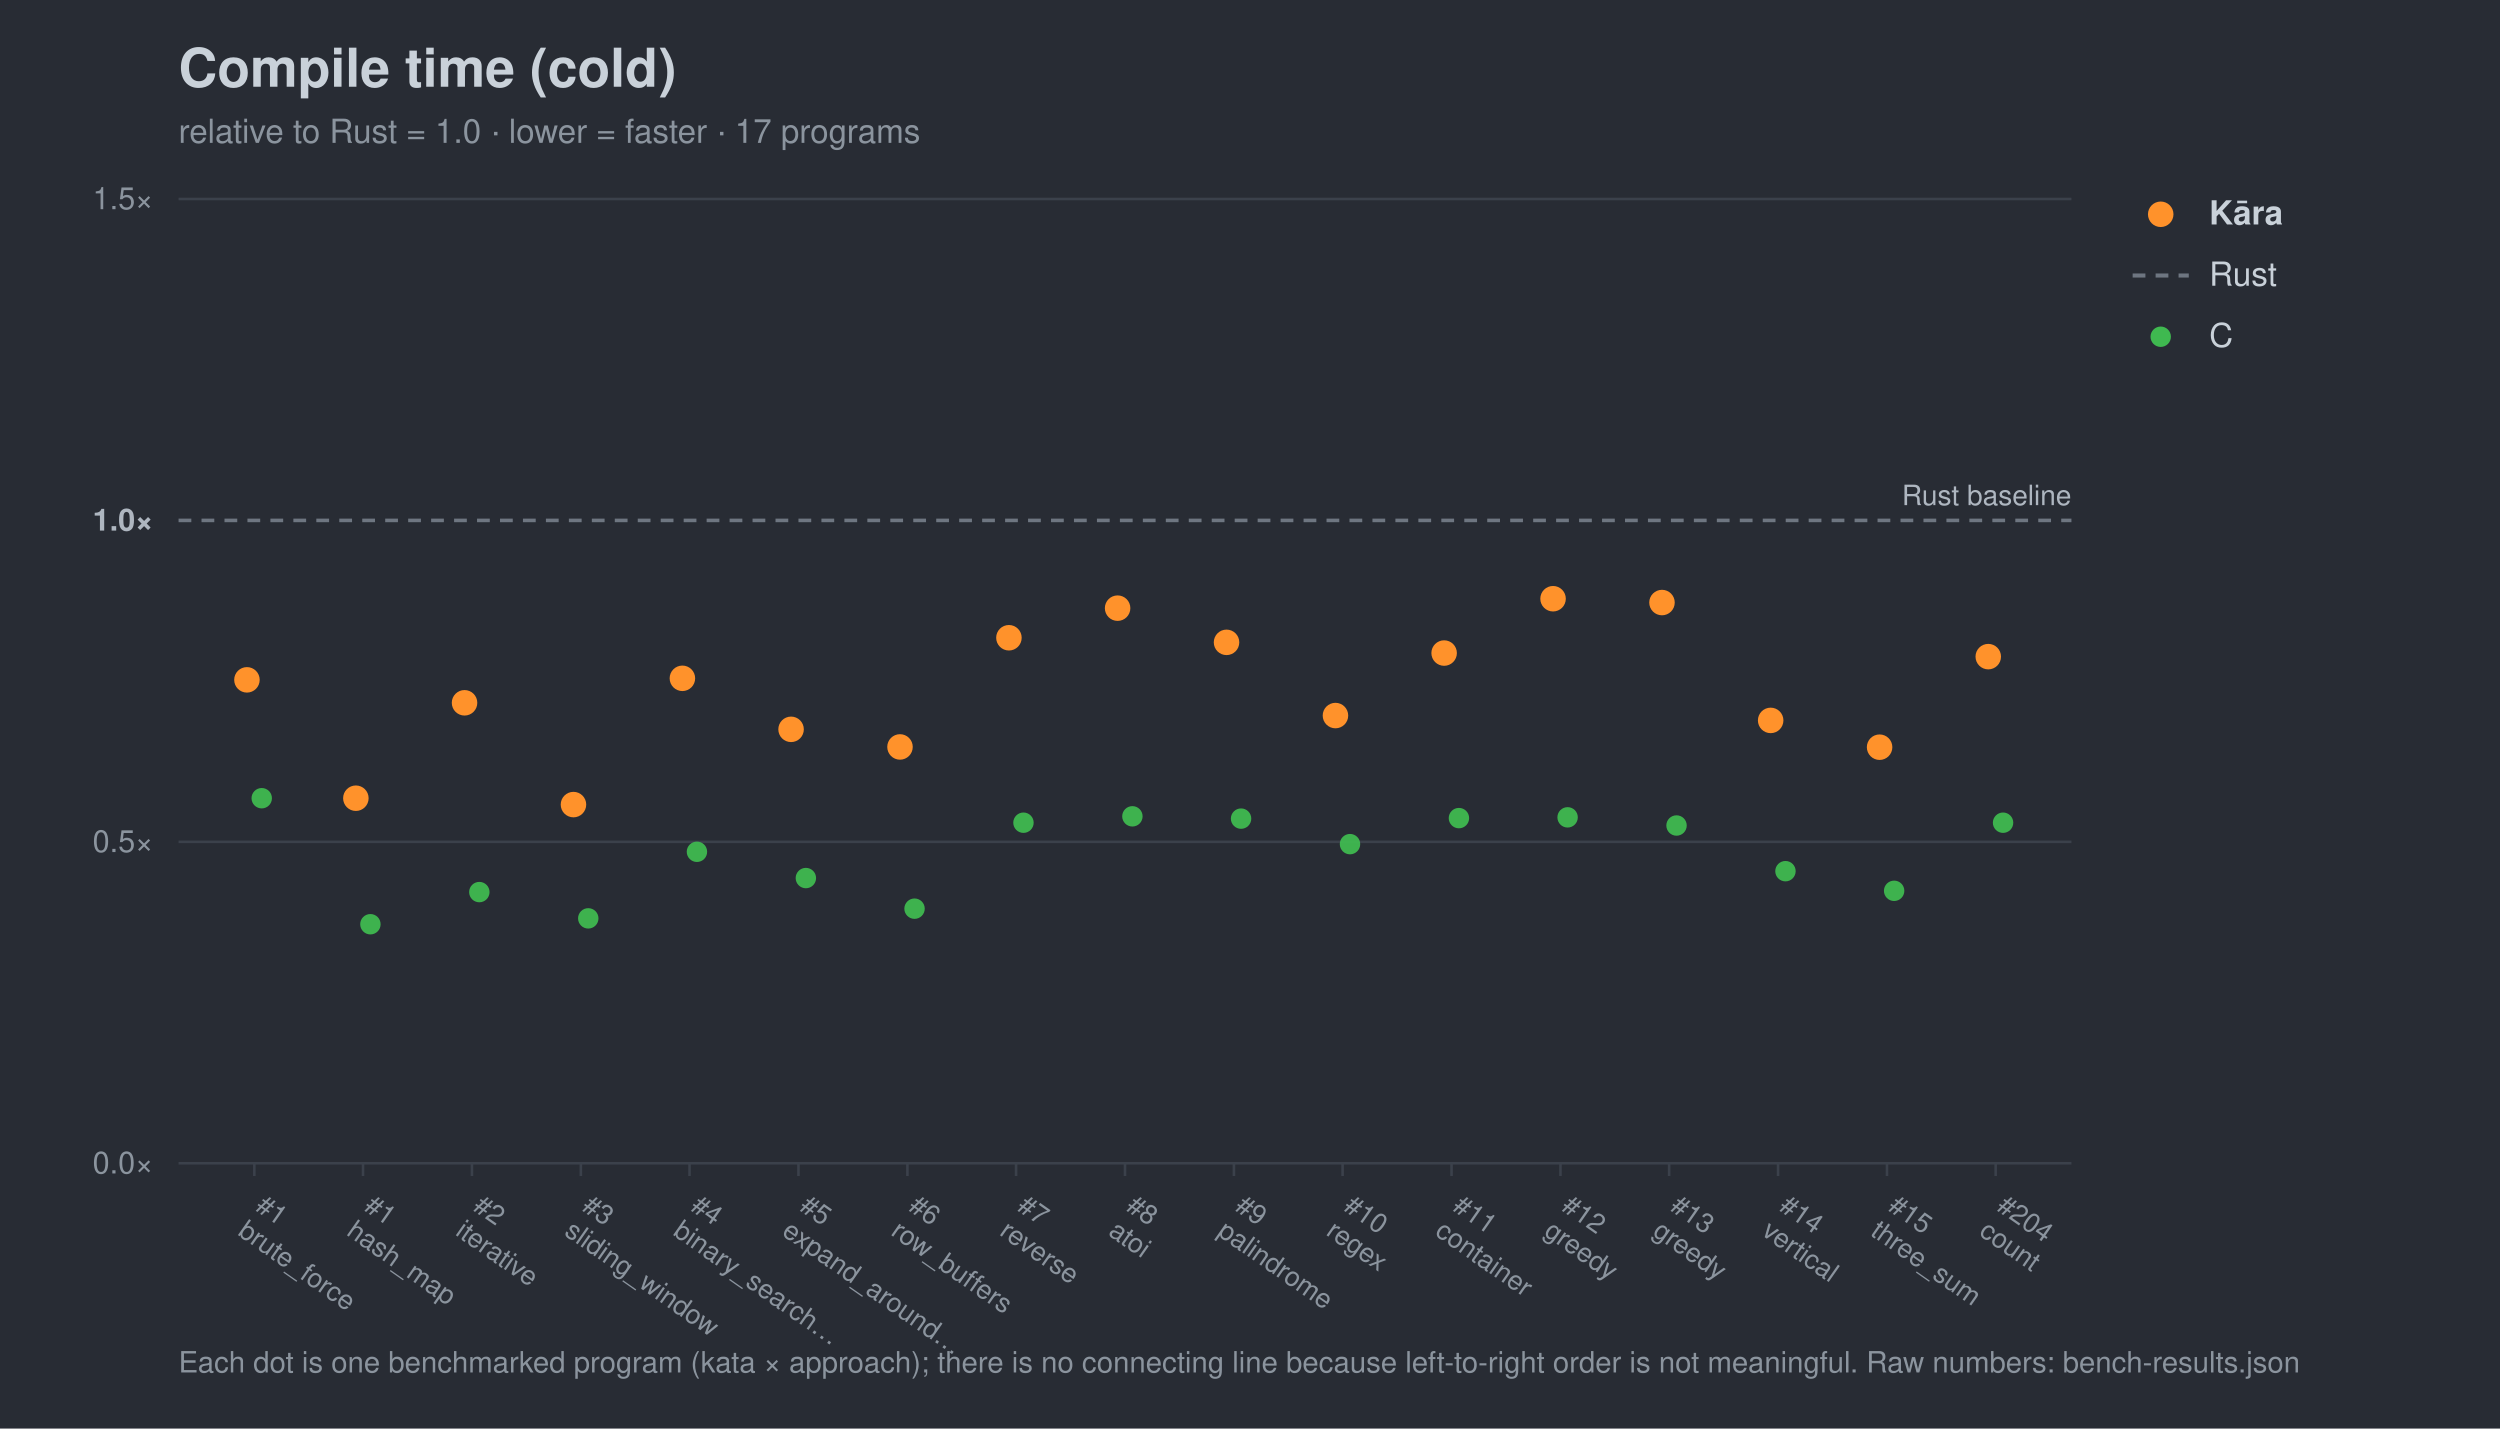
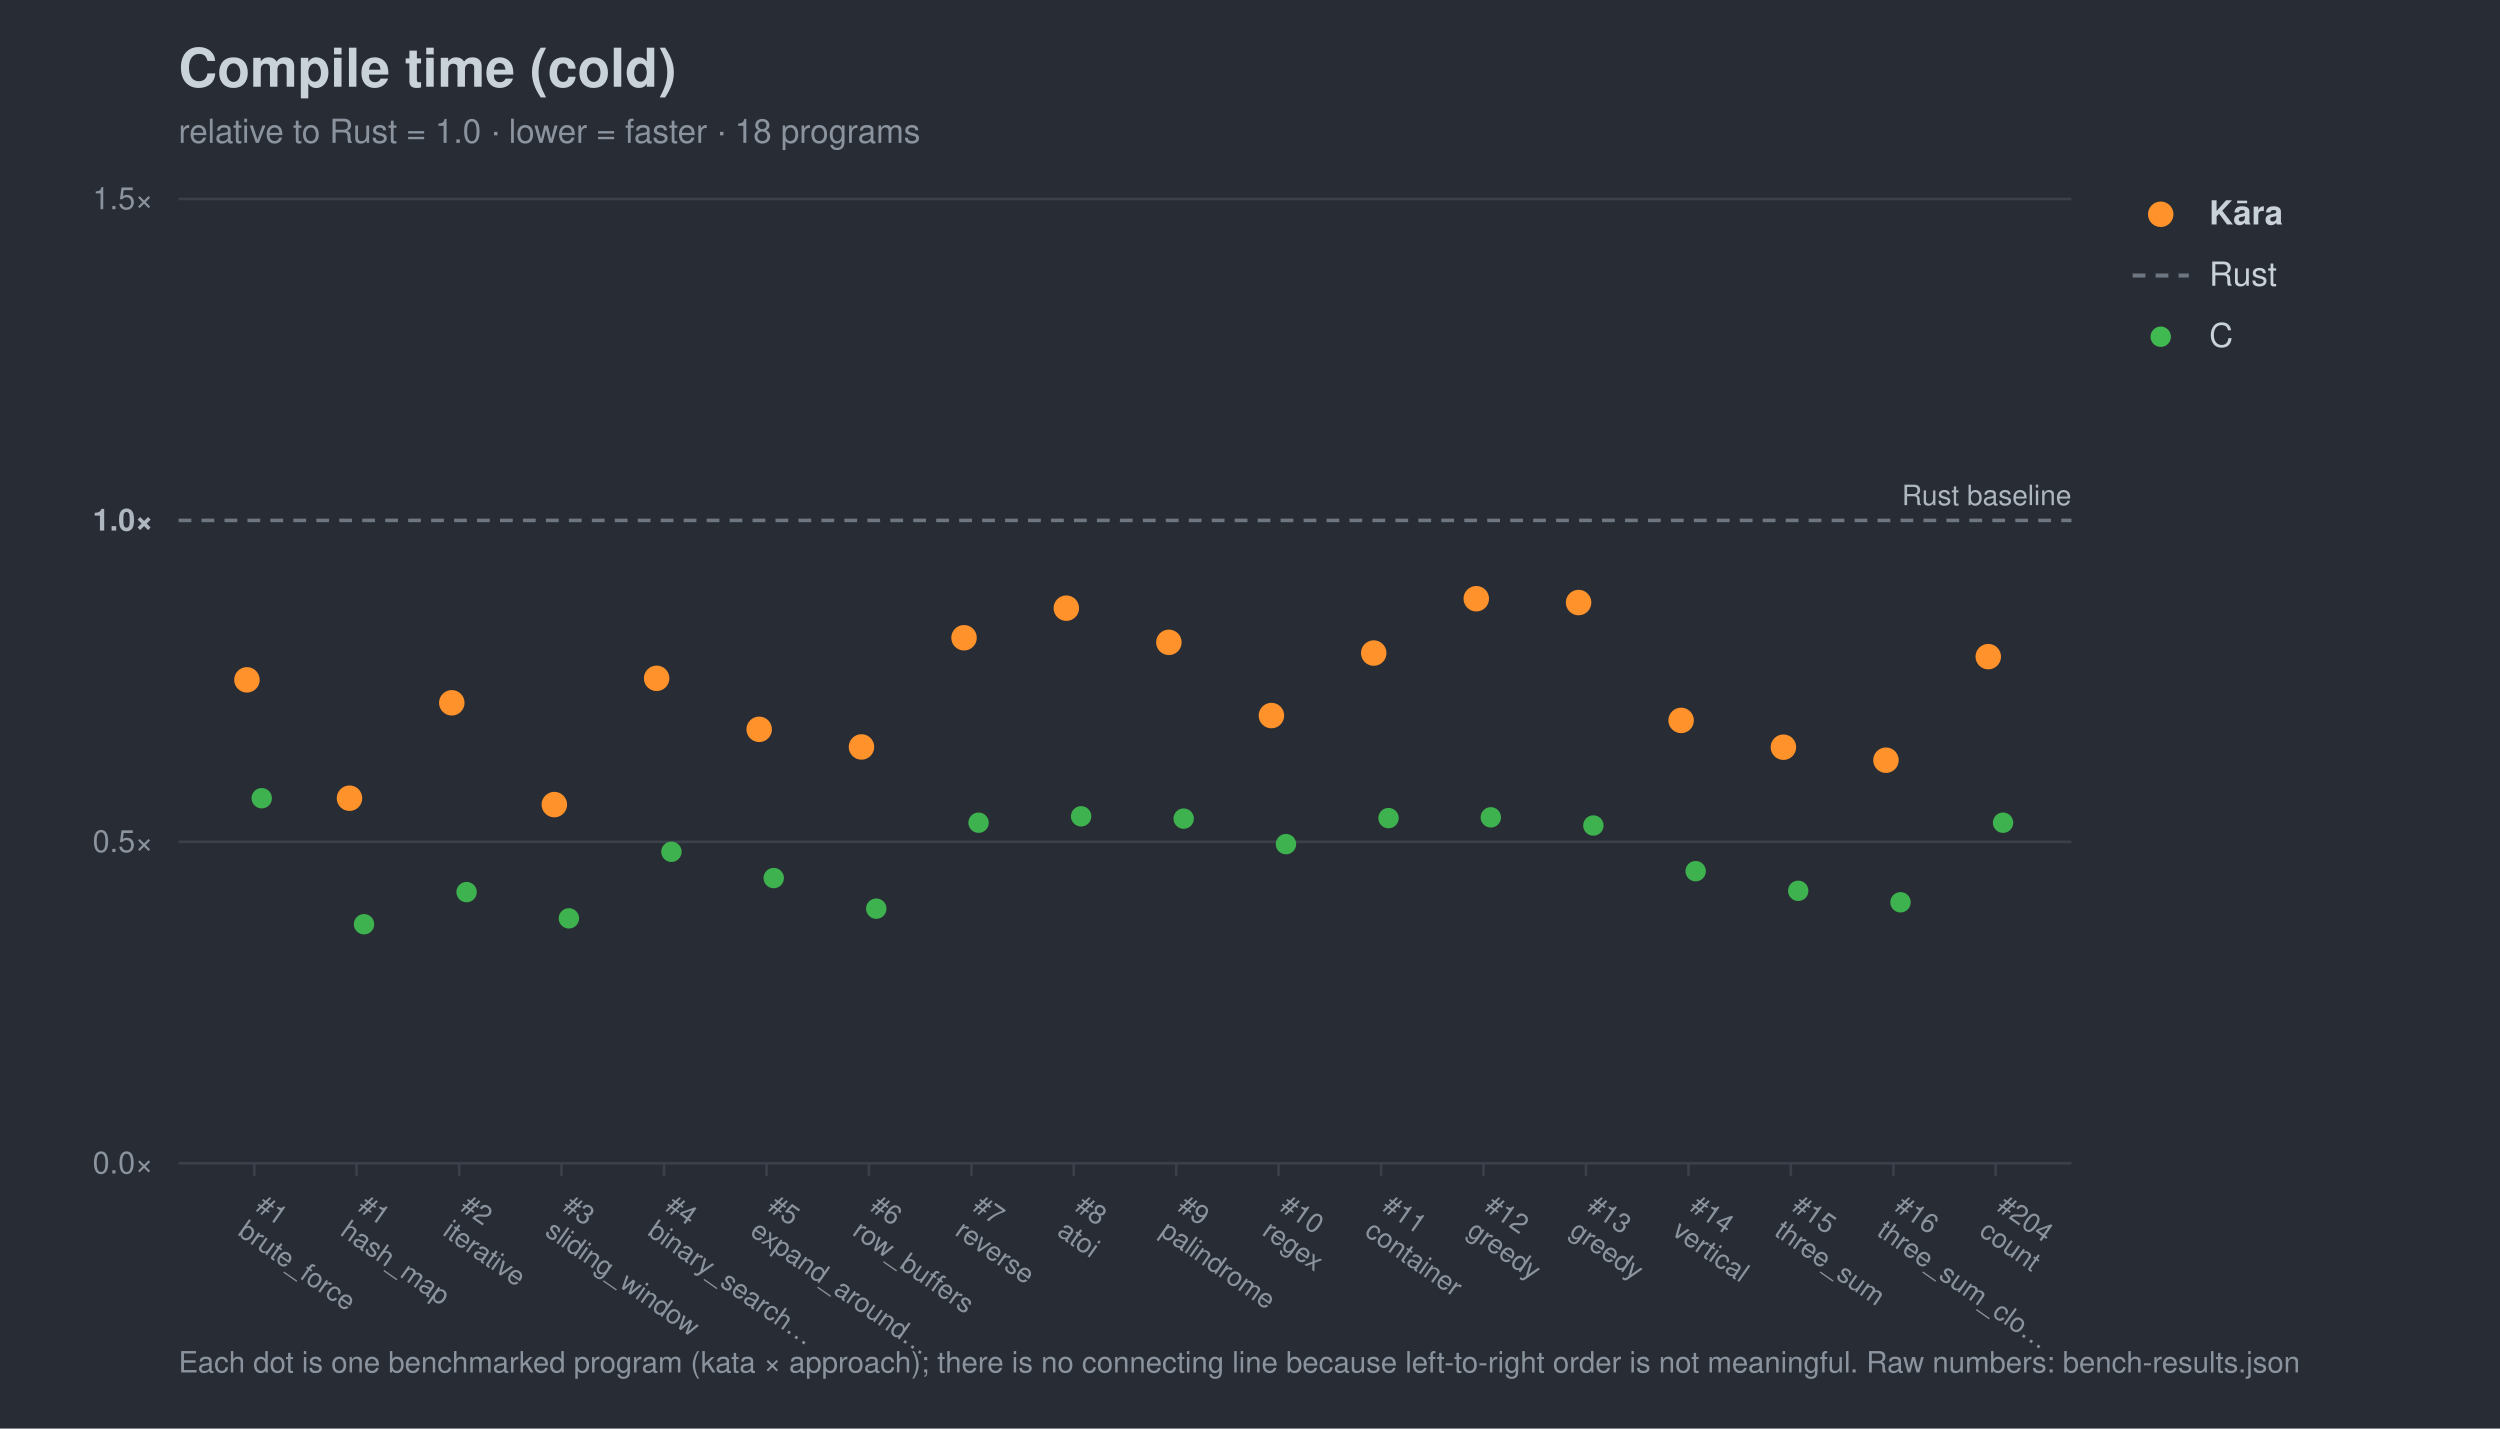
<svg xmlns="http://www.w3.org/2000/svg" width="980" height="560" viewBox="0 0 980 560" font-family="-apple-system,Segoe UI,Helvetica,Arial,sans-serif">
  <rect width="980" height="560" fill="#282c34" />
  <text x="70" y="34" font-size="21" font-weight="700" fill="#c9d1d9">Compile time (cold)</text>
-   <text x="70" y="56" font-size="13" fill="#8b949e">relative to Rust = 1.0 · lower = faster · 17 programs</text>
+   <text x="70" y="56" font-size="13" fill="#8b949e">relative to Rust = 1.0 · lower = faster · 18 programs</text>
  <line x1="70" y1="456.0" x2="812" y2="456.0" stroke="#3b414b" stroke-width="1" />
  <text x="60" y="460.0" font-size="12" text-anchor="end" fill="#8b949e">0.0×</text>
  <line x1="70" y1="330.0" x2="812" y2="330.0" stroke="#3b414b" stroke-width="1" />
  <text x="60" y="334.0" font-size="12" text-anchor="end" fill="#8b949e">0.5×</text>
  <line x1="70" y1="204.0" x2="812" y2="204.0" stroke="#6e7681" stroke-width="1.4" stroke-dasharray="5 4" />
  <text x="60" y="208.0" font-size="12" text-anchor="end" fill="#aeb6c0" font-weight="700">1.0×</text>
  <line x1="70" y1="78.0" x2="812" y2="78.0" stroke="#3b414b" stroke-width="1" />
  <text x="60" y="82.0" font-size="12" text-anchor="end" fill="#8b949e">1.5×</text>
  <text x="812" y="198.0" font-size="11" text-anchor="end" fill="#aeb6c0">Rust baseline</text>
  <line x1="99.7" y1="456" x2="99.7" y2="461" stroke="#3b414b" />
  <g transform="translate(99.7,474) rotate(35)">
    <text x="0" y="0" font-size="10.5" fill="#8b949e">#1</text>
    <text x="0" y="12" font-size="10.5" fill="#8b949e">brute_force</text>
  </g>
-   <line x1="142.3" y1="456" x2="142.3" y2="461" stroke="#3b414b" />
-   <g transform="translate(142.3,474) rotate(35)">
+   <line x1="139.8" y1="456" x2="139.8" y2="461" stroke="#3b414b" />
+   <g transform="translate(139.8,474) rotate(35)">
    <text x="0" y="0" font-size="10.5" fill="#8b949e">#1</text>
    <text x="0" y="12" font-size="10.5" fill="#8b949e">hash_map</text>
  </g>
-   <line x1="185.0" y1="456" x2="185.0" y2="461" stroke="#3b414b" />
-   <g transform="translate(185.0,474) rotate(35)">
+   <line x1="180.0" y1="456" x2="180.0" y2="461" stroke="#3b414b" />
+   <g transform="translate(180.0,474) rotate(35)">
    <text x="0" y="0" font-size="10.5" fill="#8b949e">#2</text>
    <text x="0" y="12" font-size="10.5" fill="#8b949e">iterative</text>
  </g>
-   <line x1="227.7" y1="456" x2="227.7" y2="461" stroke="#3b414b" />
-   <g transform="translate(227.7,474) rotate(35)">
+   <line x1="220.1" y1="456" x2="220.1" y2="461" stroke="#3b414b" />
+   <g transform="translate(220.1,474) rotate(35)">
    <text x="0" y="0" font-size="10.5" fill="#8b949e">#3</text>
    <text x="0" y="12" font-size="10.5" fill="#8b949e">sliding_window</text>
  </g>
-   <line x1="270.3" y1="456" x2="270.3" y2="461" stroke="#3b414b" />
-   <g transform="translate(270.3,474) rotate(35)">
+   <line x1="260.3" y1="456" x2="260.3" y2="461" stroke="#3b414b" />
+   <g transform="translate(260.3,474) rotate(35)">
    <text x="0" y="0" font-size="10.5" fill="#8b949e">#4</text>
    <text x="0" y="12" font-size="10.5" fill="#8b949e">binary_search…</text>
  </g>
-   <line x1="313.0" y1="456" x2="313.0" y2="461" stroke="#3b414b" />
-   <g transform="translate(313.0,474) rotate(35)">
+   <line x1="300.5" y1="456" x2="300.5" y2="461" stroke="#3b414b" />
+   <g transform="translate(300.5,474) rotate(35)">
    <text x="0" y="0" font-size="10.5" fill="#8b949e">#5</text>
    <text x="0" y="12" font-size="10.5" fill="#8b949e">expand_around…</text>
  </g>
-   <line x1="355.7" y1="456" x2="355.7" y2="461" stroke="#3b414b" />
-   <g transform="translate(355.7,474) rotate(35)">
+   <line x1="340.6" y1="456" x2="340.6" y2="461" stroke="#3b414b" />
+   <g transform="translate(340.6,474) rotate(35)">
    <text x="0" y="0" font-size="10.5" fill="#8b949e">#6</text>
    <text x="0" y="12" font-size="10.5" fill="#8b949e">row_buffers</text>
  </g>
-   <line x1="398.3" y1="456" x2="398.3" y2="461" stroke="#3b414b" />
-   <g transform="translate(398.3,474) rotate(35)">
+   <line x1="380.8" y1="456" x2="380.8" y2="461" stroke="#3b414b" />
+   <g transform="translate(380.8,474) rotate(35)">
    <text x="0" y="0" font-size="10.5" fill="#8b949e">#7</text>
    <text x="0" y="12" font-size="10.5" fill="#8b949e">reverse</text>
  </g>
-   <line x1="441.0" y1="456" x2="441.0" y2="461" stroke="#3b414b" />
-   <g transform="translate(441.0,474) rotate(35)">
+   <line x1="420.9" y1="456" x2="420.9" y2="461" stroke="#3b414b" />
+   <g transform="translate(420.9,474) rotate(35)">
    <text x="0" y="0" font-size="10.5" fill="#8b949e">#8</text>
    <text x="0" y="12" font-size="10.5" fill="#8b949e">atoi</text>
  </g>
-   <line x1="483.7" y1="456" x2="483.7" y2="461" stroke="#3b414b" />
-   <g transform="translate(483.7,474) rotate(35)">
+   <line x1="461.1" y1="456" x2="461.1" y2="461" stroke="#3b414b" />
+   <g transform="translate(461.1,474) rotate(35)">
    <text x="0" y="0" font-size="10.5" fill="#8b949e">#9</text>
    <text x="0" y="12" font-size="10.5" fill="#8b949e">palindrome</text>
  </g>
-   <line x1="526.3" y1="456" x2="526.3" y2="461" stroke="#3b414b" />
-   <g transform="translate(526.3,474) rotate(35)">
+   <line x1="501.2" y1="456" x2="501.2" y2="461" stroke="#3b414b" />
+   <g transform="translate(501.2,474) rotate(35)">
    <text x="0" y="0" font-size="10.5" fill="#8b949e">#10</text>
    <text x="0" y="12" font-size="10.5" fill="#8b949e">regex</text>
  </g>
-   <line x1="569.0" y1="456" x2="569.0" y2="461" stroke="#3b414b" />
-   <g transform="translate(569.0,474) rotate(35)">
+   <line x1="541.4" y1="456" x2="541.4" y2="461" stroke="#3b414b" />
+   <g transform="translate(541.4,474) rotate(35)">
    <text x="0" y="0" font-size="10.5" fill="#8b949e">#11</text>
    <text x="0" y="12" font-size="10.5" fill="#8b949e">container</text>
  </g>
-   <line x1="611.7" y1="456" x2="611.7" y2="461" stroke="#3b414b" />
-   <g transform="translate(611.7,474) rotate(35)">
+   <line x1="581.5" y1="456" x2="581.5" y2="461" stroke="#3b414b" />
+   <g transform="translate(581.5,474) rotate(35)">
    <text x="0" y="0" font-size="10.5" fill="#8b949e">#12</text>
    <text x="0" y="12" font-size="10.5" fill="#8b949e">greedy</text>
  </g>
-   <line x1="654.3" y1="456" x2="654.3" y2="461" stroke="#3b414b" />
-   <g transform="translate(654.3,474) rotate(35)">
+   <line x1="621.7" y1="456" x2="621.7" y2="461" stroke="#3b414b" />
+   <g transform="translate(621.7,474) rotate(35)">
    <text x="0" y="0" font-size="10.5" fill="#8b949e">#13</text>
    <text x="0" y="12" font-size="10.5" fill="#8b949e">greedy</text>
  </g>
-   <line x1="697.0" y1="456" x2="697.0" y2="461" stroke="#3b414b" />
-   <g transform="translate(697.0,474) rotate(35)">
+   <line x1="661.9" y1="456" x2="661.9" y2="461" stroke="#3b414b" />
+   <g transform="translate(661.9,474) rotate(35)">
    <text x="0" y="0" font-size="10.5" fill="#8b949e">#14</text>
    <text x="0" y="12" font-size="10.5" fill="#8b949e">vertical</text>
  </g>
-   <line x1="739.7" y1="456" x2="739.7" y2="461" stroke="#3b414b" />
-   <g transform="translate(739.7,474) rotate(35)">
+   <line x1="702.0" y1="456" x2="702.0" y2="461" stroke="#3b414b" />
+   <g transform="translate(702.0,474) rotate(35)">
    <text x="0" y="0" font-size="10.5" fill="#8b949e">#15</text>
    <text x="0" y="12" font-size="10.5" fill="#8b949e">three_sum</text>
+   </g>
+   <line x1="742.2" y1="456" x2="742.2" y2="461" stroke="#3b414b" />
+   <g transform="translate(742.2,474) rotate(35)">
+     <text x="0" y="0" font-size="10.5" fill="#8b949e">#16</text>
+     <text x="0" y="12" font-size="10.5" fill="#8b949e">three_sum_clo…</text>
  </g>
  <line x1="782.3" y1="456" x2="782.3" y2="461" stroke="#3b414b" />
  <g transform="translate(782.3,474) rotate(35)">
    <text x="0" y="0" font-size="10.5" fill="#8b949e">#204</text>
    <text x="0" y="12" font-size="10.5" fill="#8b949e">count</text>
  </g>
  <circle cx="102.6" cy="312.9" r="4.0" fill="#3fb950" opacity="0.95" />
-   <circle cx="145.2" cy="362.3" r="4.0" fill="#3fb950" opacity="0.95" />
-   <circle cx="187.9" cy="349.7" r="4.0" fill="#3fb950" opacity="0.95" />
-   <circle cx="230.6" cy="360.0" r="4.0" fill="#3fb950" opacity="0.95" />
-   <circle cx="273.2" cy="333.9" r="4.0" fill="#3fb950" opacity="0.95" />
-   <circle cx="315.9" cy="344.2" r="4.0" fill="#3fb950" opacity="0.95" />
-   <circle cx="358.5" cy="356.2" r="4.0" fill="#3fb950" opacity="0.95" />
-   <circle cx="401.2" cy="322.5" r="4.0" fill="#3fb950" opacity="0.95" />
-   <circle cx="443.9" cy="320.0" r="4.0" fill="#3fb950" opacity="0.95" />
-   <circle cx="486.5" cy="320.9" r="4.0" fill="#3fb950" opacity="0.95" />
-   <circle cx="529.2" cy="330.9" r="4.0" fill="#3fb950" opacity="0.95" />
-   <circle cx="571.9" cy="320.7" r="4.0" fill="#3fb950" opacity="0.95" />
-   <circle cx="614.5" cy="320.4" r="4.0" fill="#3fb950" opacity="0.95" />
-   <circle cx="657.2" cy="323.6" r="4.0" fill="#3fb950" opacity="0.95" />
-   <circle cx="699.9" cy="341.5" r="4.0" fill="#3fb950" opacity="0.95" />
-   <circle cx="742.5" cy="349.2" r="4.0" fill="#3fb950" opacity="0.95" />
+   <circle cx="142.7" cy="362.3" r="4.0" fill="#3fb950" opacity="0.95" />
+   <circle cx="182.9" cy="349.7" r="4.0" fill="#3fb950" opacity="0.95" />
+   <circle cx="223.0" cy="360.0" r="4.0" fill="#3fb950" opacity="0.95" />
+   <circle cx="263.2" cy="333.9" r="4.0" fill="#3fb950" opacity="0.95" />
+   <circle cx="303.3" cy="344.2" r="4.0" fill="#3fb950" opacity="0.95" />
+   <circle cx="343.5" cy="356.2" r="4.0" fill="#3fb950" opacity="0.95" />
+   <circle cx="383.6" cy="322.5" r="4.0" fill="#3fb950" opacity="0.95" />
+   <circle cx="423.8" cy="320.0" r="4.0" fill="#3fb950" opacity="0.95" />
+   <circle cx="464.0" cy="320.9" r="4.0" fill="#3fb950" opacity="0.95" />
+   <circle cx="504.1" cy="330.9" r="4.0" fill="#3fb950" opacity="0.95" />
+   <circle cx="544.3" cy="320.7" r="4.0" fill="#3fb950" opacity="0.95" />
+   <circle cx="584.4" cy="320.4" r="4.0" fill="#3fb950" opacity="0.95" />
+   <circle cx="624.6" cy="323.6" r="4.0" fill="#3fb950" opacity="0.95" />
+   <circle cx="664.7" cy="341.5" r="4.0" fill="#3fb950" opacity="0.95" />
+   <circle cx="704.9" cy="349.2" r="4.0" fill="#3fb950" opacity="0.95" />
+   <circle cx="745.0" cy="353.7" r="4.0" fill="#3fb950" opacity="0.95" />
  <circle cx="785.2" cy="322.5" r="4.0" fill="#3fb950" opacity="0.95" />
  <circle cx="96.8" cy="266.5" r="5.0" fill="#ff922b" opacity="1.0" />
-   <circle cx="139.5" cy="312.9" r="5.0" fill="#ff922b" opacity="1.0" />
-   <circle cx="182.1" cy="275.5" r="5.0" fill="#ff922b" opacity="1.0" />
-   <circle cx="224.8" cy="315.4" r="5.0" fill="#ff922b" opacity="1.0" />
-   <circle cx="267.5" cy="265.9" r="5.0" fill="#ff922b" opacity="1.0" />
-   <circle cx="310.1" cy="285.9" r="5.0" fill="#ff922b" opacity="1.0" />
-   <circle cx="352.8" cy="292.8" r="5.0" fill="#ff922b" opacity="1.0" />
-   <circle cx="395.5" cy="250.0" r="5.0" fill="#ff922b" opacity="1.0" />
-   <circle cx="438.1" cy="238.4" r="5.0" fill="#ff922b" opacity="1.0" />
-   <circle cx="480.8" cy="251.8" r="5.0" fill="#ff922b" opacity="1.0" />
-   <circle cx="523.5" cy="280.5" r="5.0" fill="#ff922b" opacity="1.0" />
-   <circle cx="566.1" cy="256.0" r="5.0" fill="#ff922b" opacity="1.0" />
-   <circle cx="608.8" cy="234.7" r="5.0" fill="#ff922b" opacity="1.0" />
-   <circle cx="651.5" cy="236.2" r="5.0" fill="#ff922b" opacity="1.0" />
-   <circle cx="694.1" cy="282.4" r="5.0" fill="#ff922b" opacity="1.0" />
-   <circle cx="736.8" cy="292.9" r="5.0" fill="#ff922b" opacity="1.0" />
+   <circle cx="137.0" cy="312.9" r="5.0" fill="#ff922b" opacity="1.0" />
+   <circle cx="177.1" cy="275.5" r="5.0" fill="#ff922b" opacity="1.0" />
+   <circle cx="217.3" cy="315.4" r="5.0" fill="#ff922b" opacity="1.0" />
+   <circle cx="257.4" cy="265.9" r="5.0" fill="#ff922b" opacity="1.0" />
+   <circle cx="297.6" cy="285.9" r="5.0" fill="#ff922b" opacity="1.0" />
+   <circle cx="337.7" cy="292.8" r="5.0" fill="#ff922b" opacity="1.0" />
+   <circle cx="377.9" cy="250.0" r="5.0" fill="#ff922b" opacity="1.0" />
+   <circle cx="418.0" cy="238.4" r="5.0" fill="#ff922b" opacity="1.0" />
+   <circle cx="458.2" cy="251.8" r="5.0" fill="#ff922b" opacity="1.0" />
+   <circle cx="498.4" cy="280.5" r="5.0" fill="#ff922b" opacity="1.0" />
+   <circle cx="538.5" cy="256.0" r="5.0" fill="#ff922b" opacity="1.0" />
+   <circle cx="578.7" cy="234.7" r="5.0" fill="#ff922b" opacity="1.0" />
+   <circle cx="618.8" cy="236.2" r="5.0" fill="#ff922b" opacity="1.0" />
+   <circle cx="659.0" cy="282.4" r="5.0" fill="#ff922b" opacity="1.0" />
+   <circle cx="699.1" cy="292.9" r="5.0" fill="#ff922b" opacity="1.0" />
+   <circle cx="739.3" cy="298.0" r="5.0" fill="#ff922b" opacity="1.0" />
  <circle cx="779.4" cy="257.4" r="5.0" fill="#ff922b" opacity="1.0" />
  <circle cx="847" cy="84" r="5" fill="#ff922b" />
  <text x="866" y="88" font-size="13" fill="#c9d1d9" font-weight="700">Kāra</text>
  <line x1="836" y1="108" x2="858" y2="108" stroke="#6e7681" stroke-width="1.6" stroke-dasharray="5 4" />
  <text x="866" y="112" font-size="13" fill="#c9d1d9" font-weight="400">Rust</text>
  <circle cx="847" cy="132" r="4" fill="#3fb950" />
  <text x="866" y="136" font-size="13" fill="#c9d1d9" font-weight="400">C</text>
  <text x="70" y="538" font-size="11.5" fill="#8b949e">Each dot is one benchmarked program (kata × approach); there is no connecting line because left-to-right order is not meaningful. Raw numbers: bench-results.json</text>
</svg>
